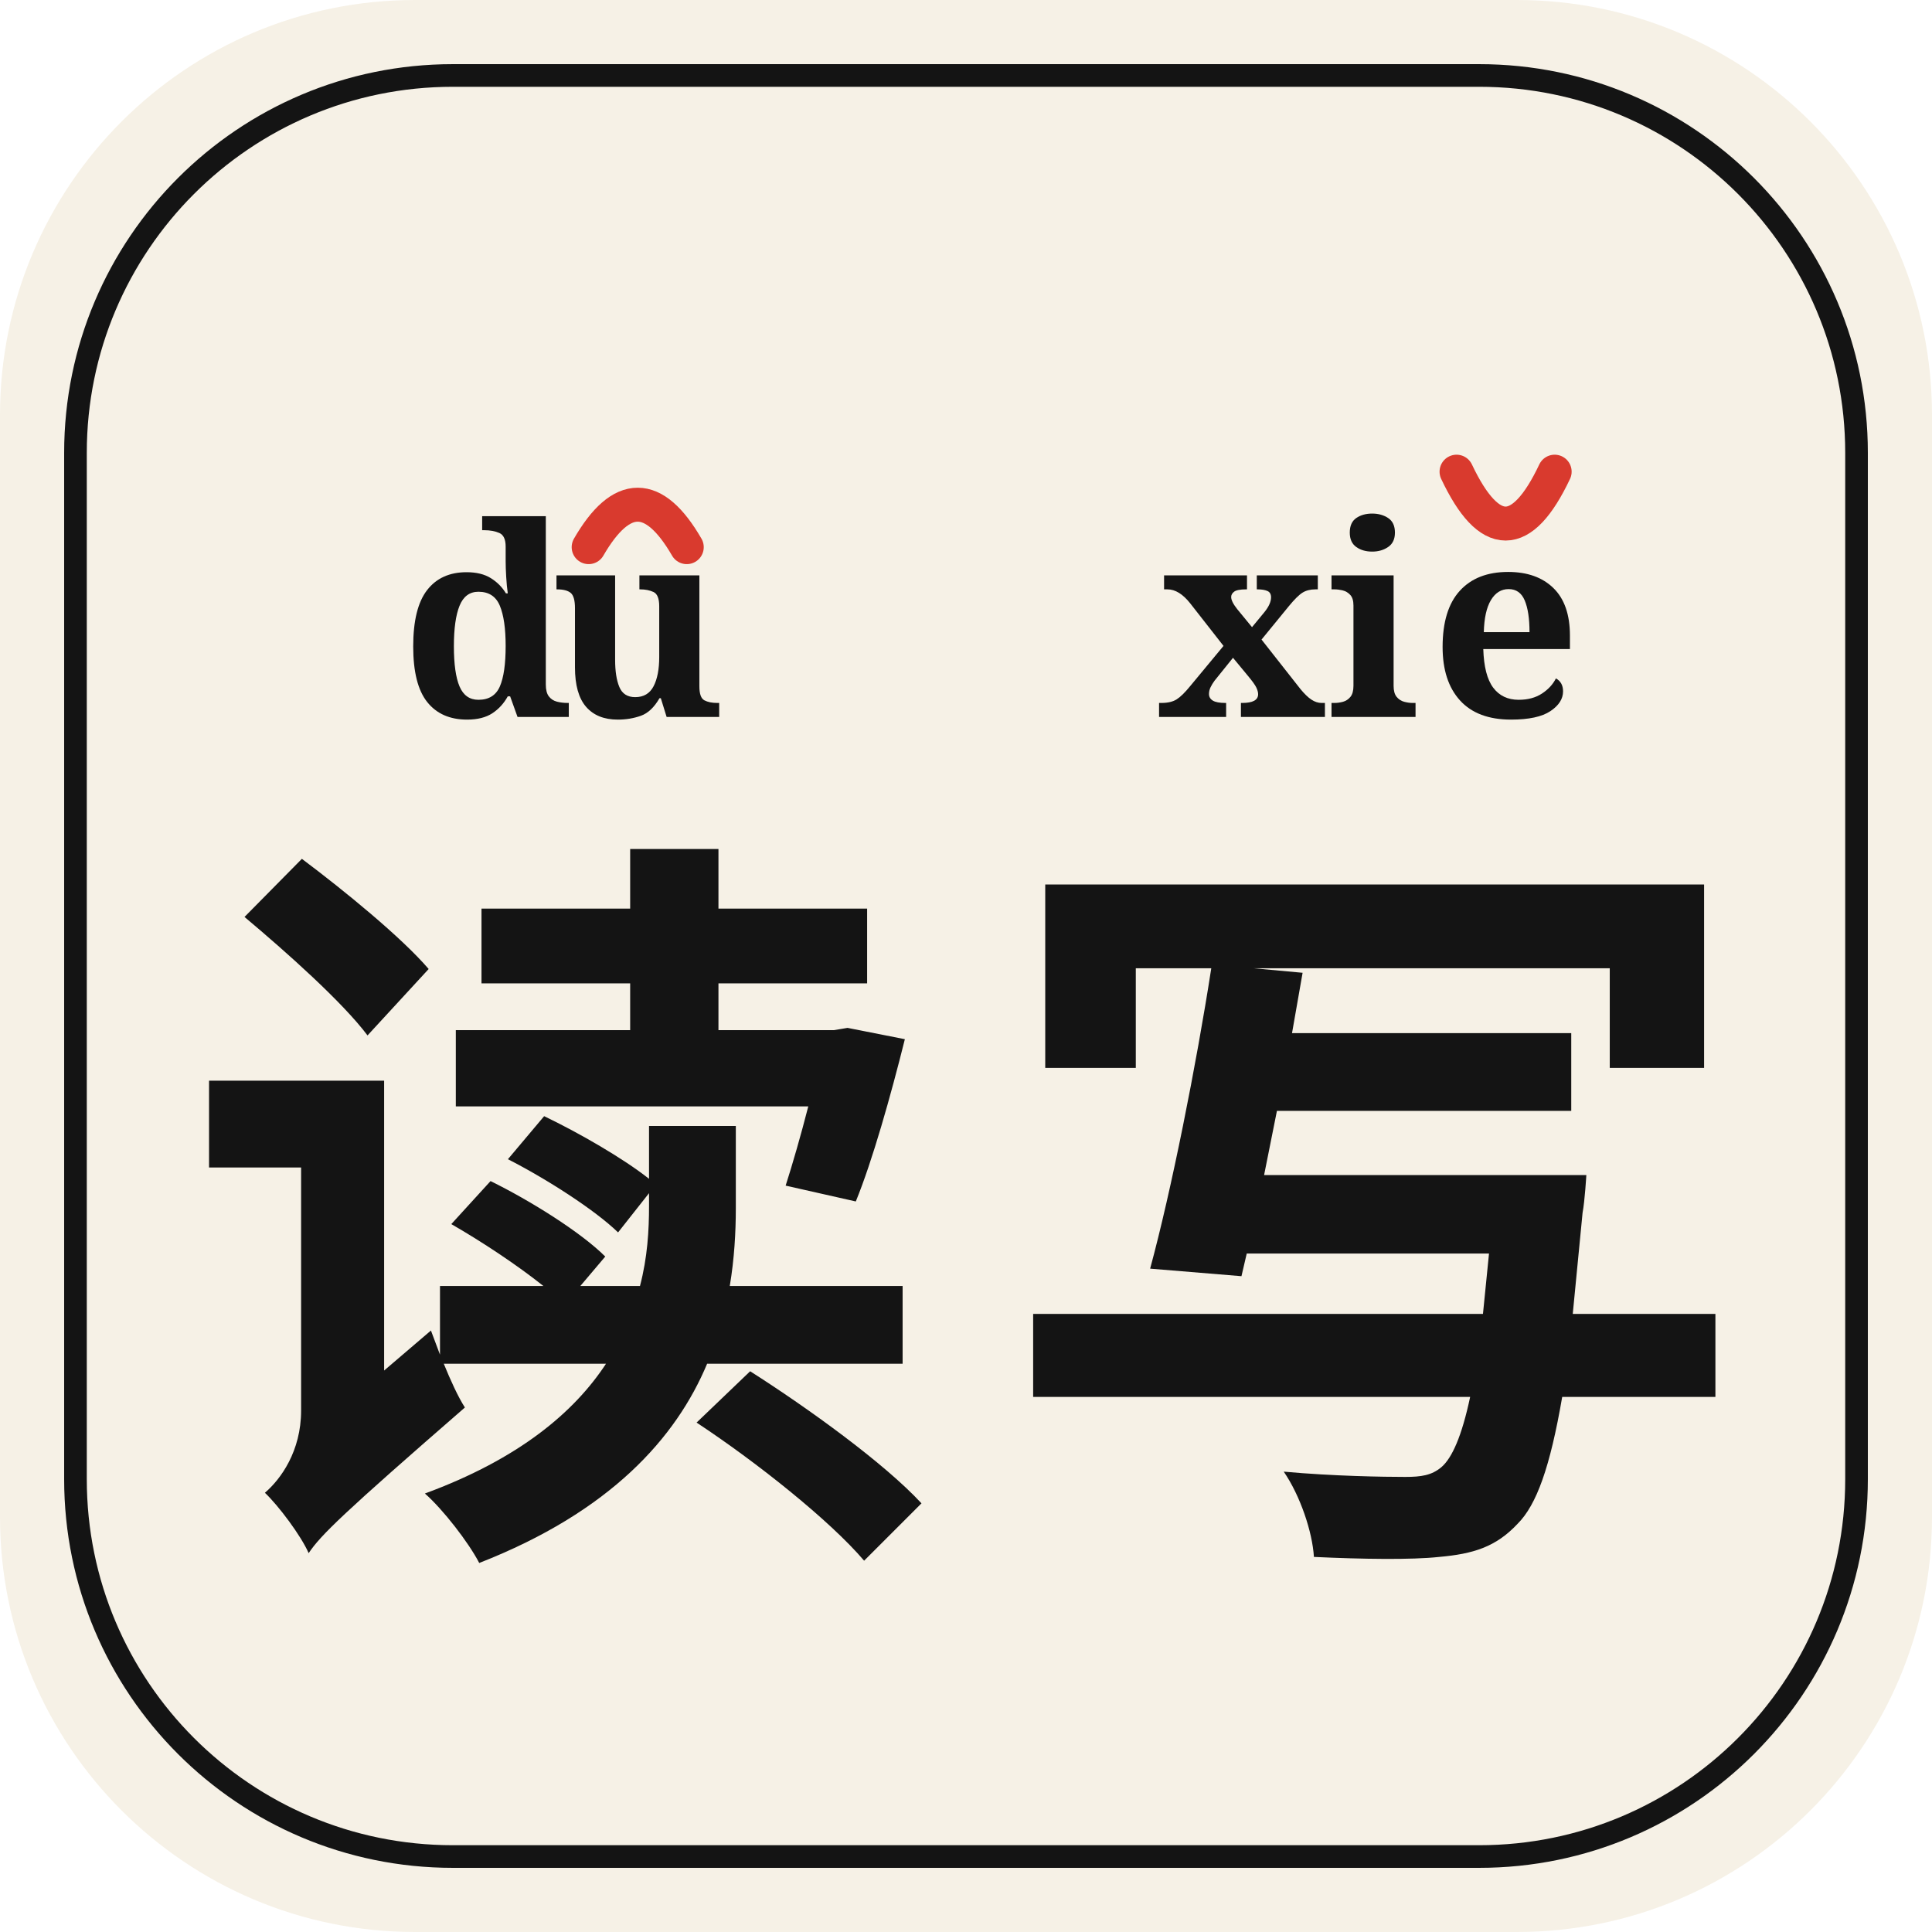
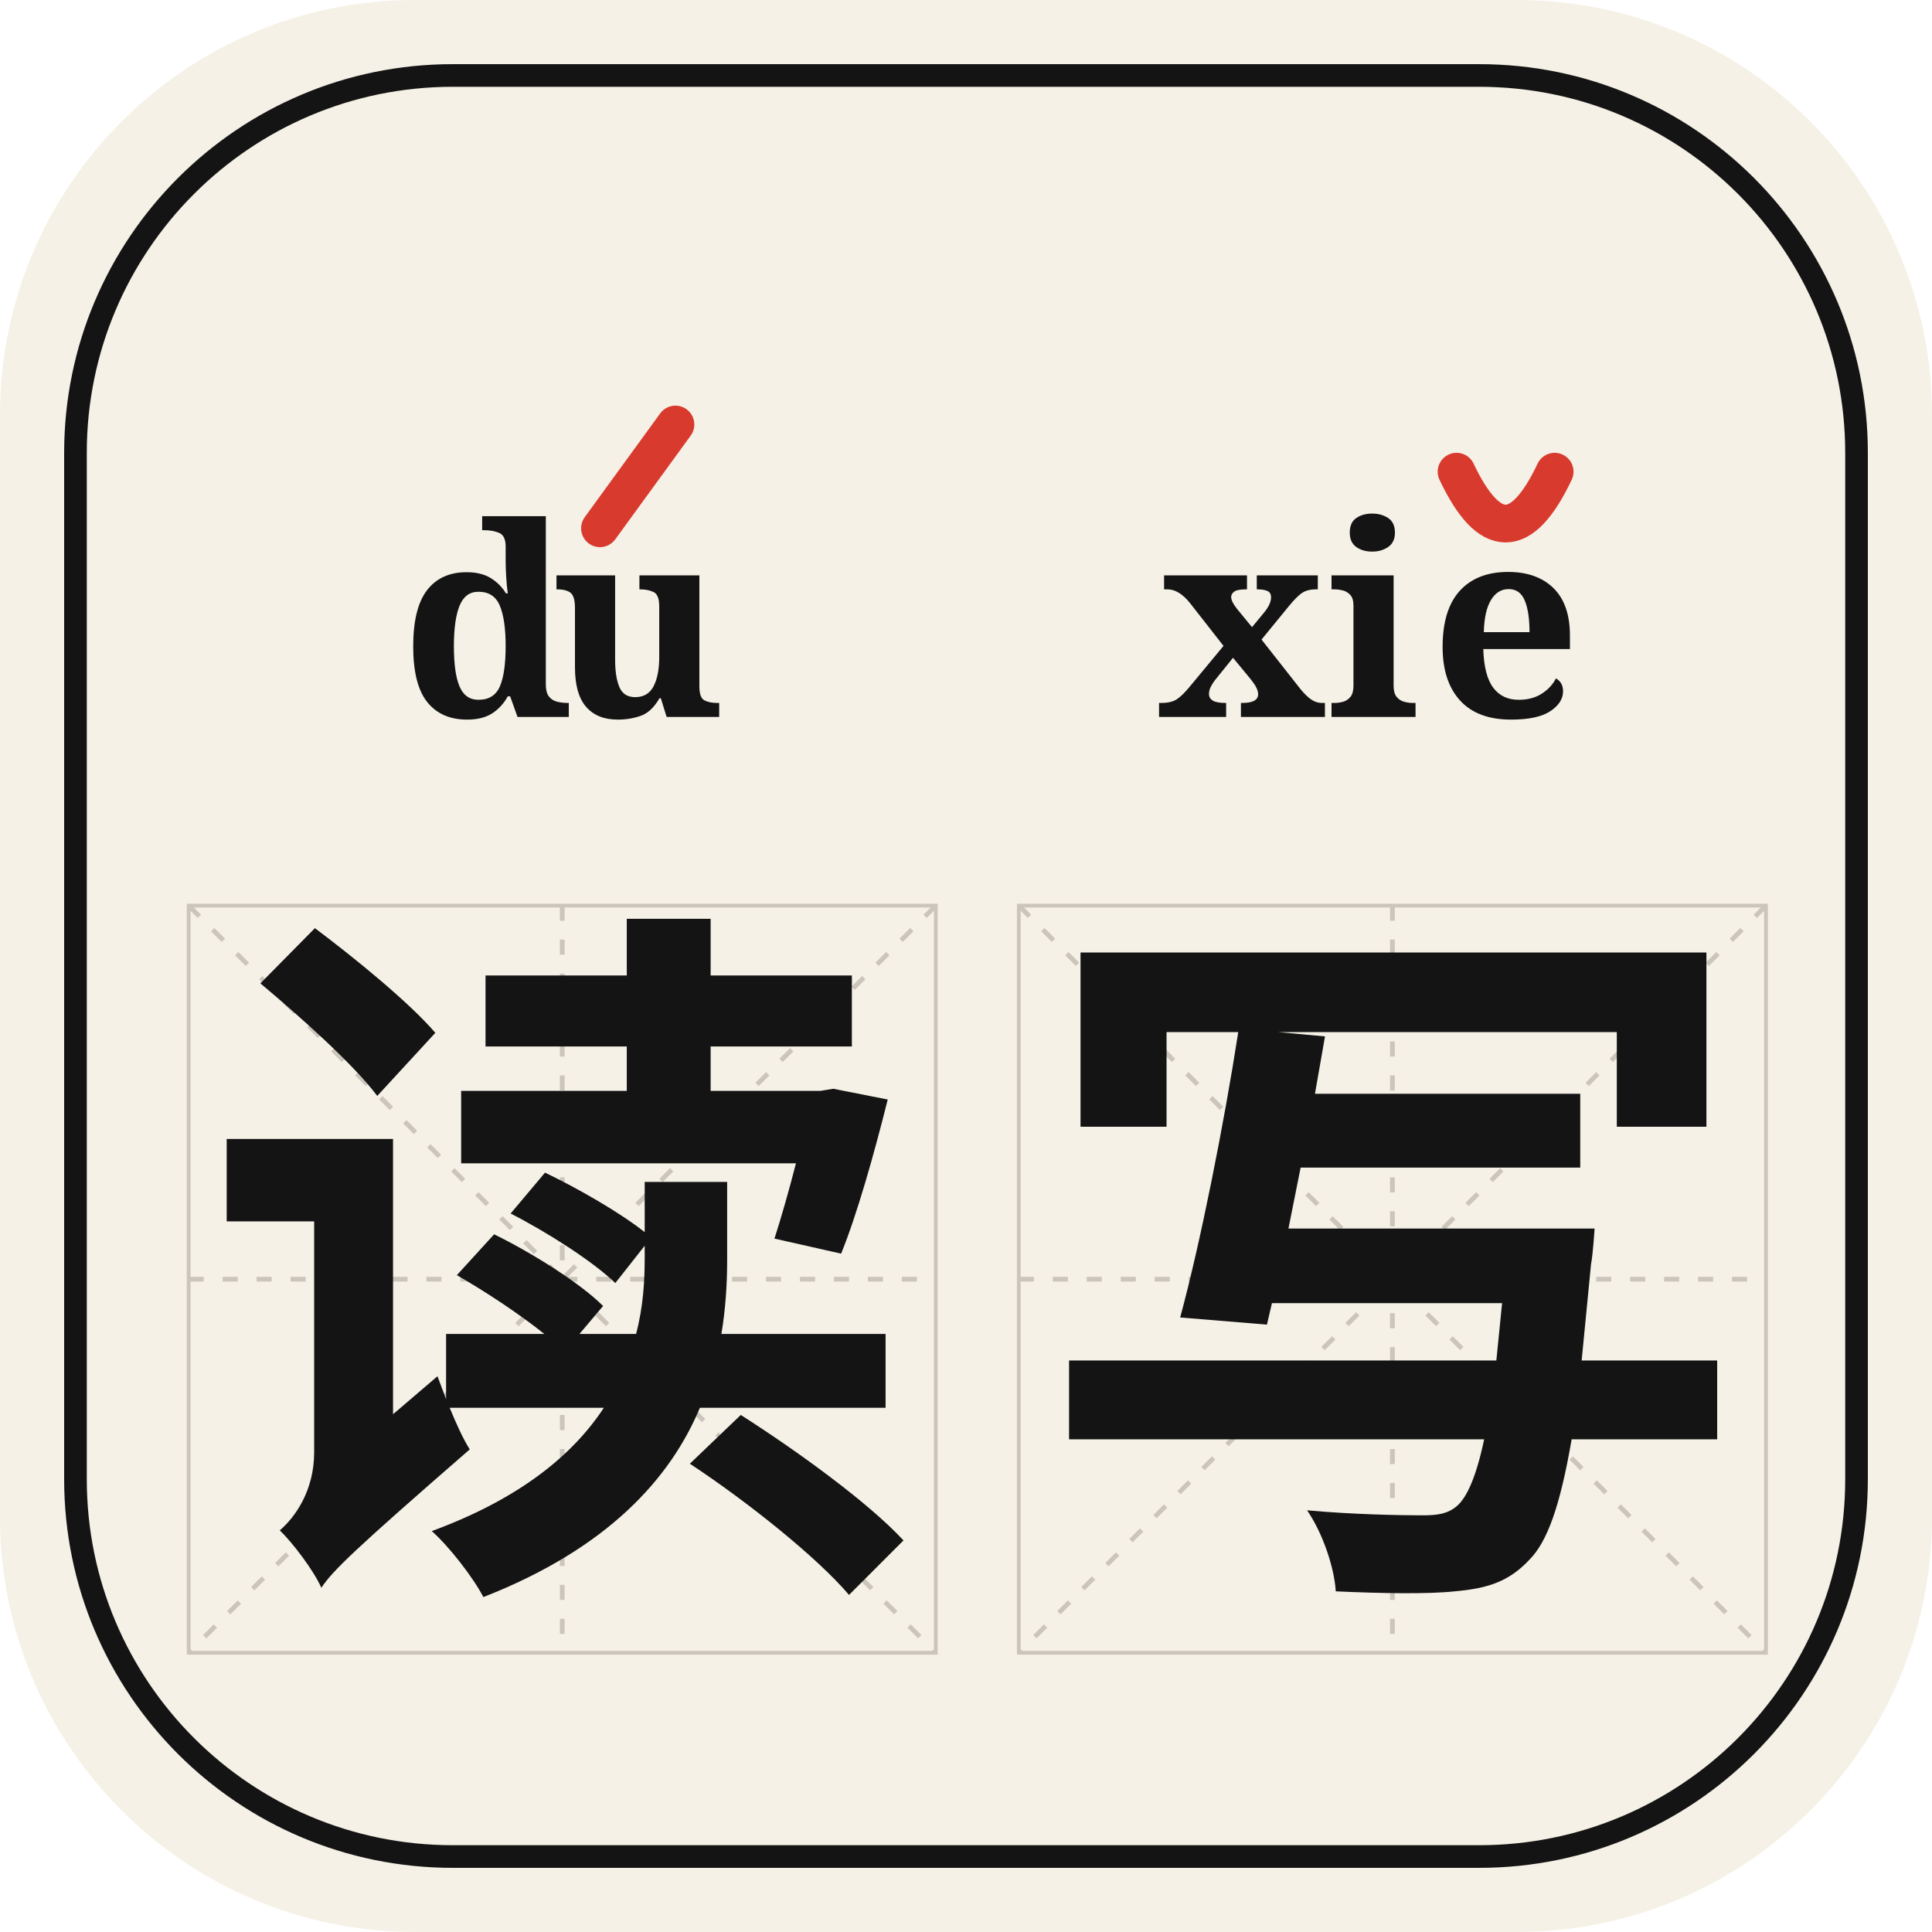
<svg xmlns="http://www.w3.org/2000/svg" viewBox="0 0 1024 1024" width="1024" height="1024">
  <defs>
    <style>
      .pinyin { font-family: serif; font-size: 140px; font-weight: 600; fill: #141414; }
-       .hanzi { font-family: serif; font-size: 400px; font-weight: 800; fill: #141414; }
+       .hanzi { font-family: serif; font-size: 380px; font-weight: 800; fill: #141414; }
    </style>
  </defs>
  <rect x="0" y="0" width="1024" height="1024" rx="220" ry="220" fill="#F6F1E6" />
  <rect x="40" y="40" width="944" height="944" rx="200" ry="200" fill="none" stroke="#141414" stroke-width="12" />
  <text class="pinyin" x="258" y="380" text-anchor="middle">d</text>
  <text class="pinyin" x="338" y="380" text-anchor="middle">u</text>
-   <path d="M 312 290 Q 338 245 364 290" fill="none" stroke="#D93A2E" stroke-width="18" stroke-linecap="round" />
-   <text class="hanzi" x="298" y="790" text-anchor="middle">读</text>
+   <line x1="318" y1="280" x2="358" y2="225" stroke="#D93A2E" stroke-width="20" stroke-linecap="round" />
+   <g stroke="#A8A099" stroke-width="2.5" stroke-dasharray="8 10" opacity="0.55">
+     <rect x="100" y="480" width="396" height="396" fill="none" stroke="#A8A099" stroke-width="2" stroke-dasharray="0" />
+     <line x1="298" y1="480" x2="298" y2="876" />
+     <line x1="100" y1="678" x2="496" y2="678" />
+     <line x1="100" y1="480" x2="496" y2="876" />
+     <line x1="496" y1="480" x2="100" y2="876" />
+   </g>
+   <text class="hanzi" x="298" y="810" text-anchor="middle">读</text>
  <text class="pinyin" x="658" y="380" text-anchor="middle">x</text>
  <text class="pinyin" x="728" y="380" text-anchor="middle">i</text>
  <text class="pinyin" x="798" y="380" text-anchor="middle">e</text>
-   <path d="M 772 250 Q 798 305 824 250" fill="none" stroke="#D93A2E" stroke-width="18" stroke-linecap="round" />
-   <text class="hanzi" x="728" y="790" text-anchor="middle">写</text>
+   <path d="M 772 250 Q 798 305 824 250" fill="none" stroke="#D93A2E" stroke-width="20" stroke-linecap="round" />
+   <g stroke="#A8A099" stroke-width="2.5" stroke-dasharray="8 10" opacity="0.55">
+     <rect x="540" y="480" width="396" height="396" fill="none" stroke="#A8A099" stroke-width="2" stroke-dasharray="0" />
+     <line x1="738" y1="480" x2="738" y2="876" />
+     <line x1="540" y1="678" x2="936" y2="678" />
+     <line x1="540" y1="480" x2="936" y2="876" />
+     <line x1="936" y1="480" x2="540" y2="876" />
+   </g>
+   <text class="hanzi" x="738" y="810" text-anchor="middle">写</text>
</svg>
